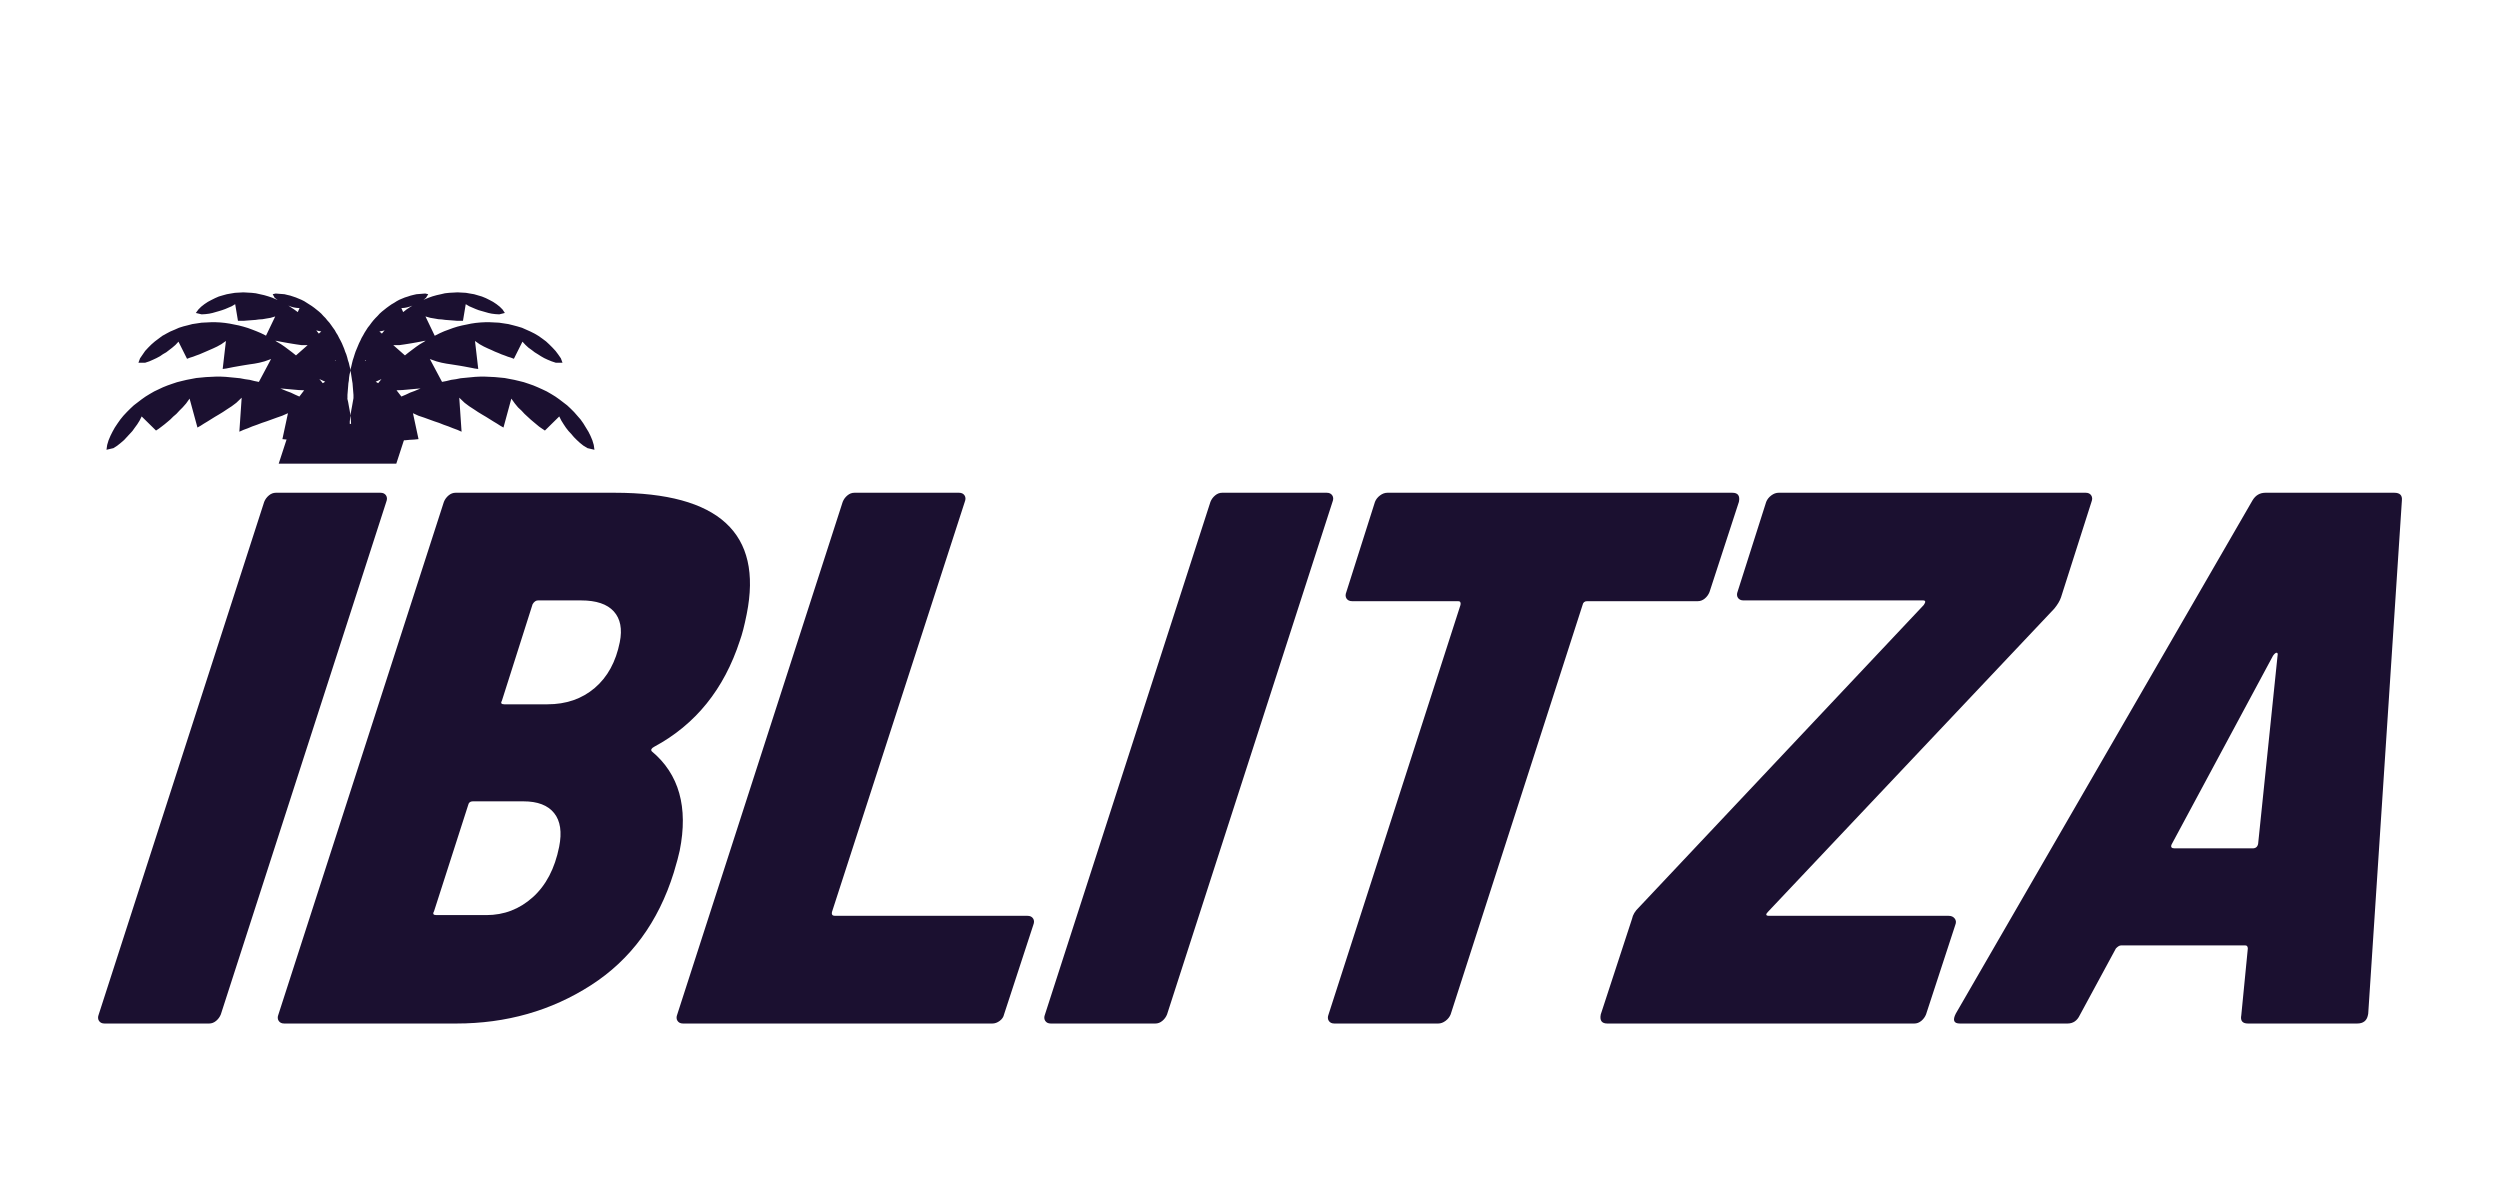
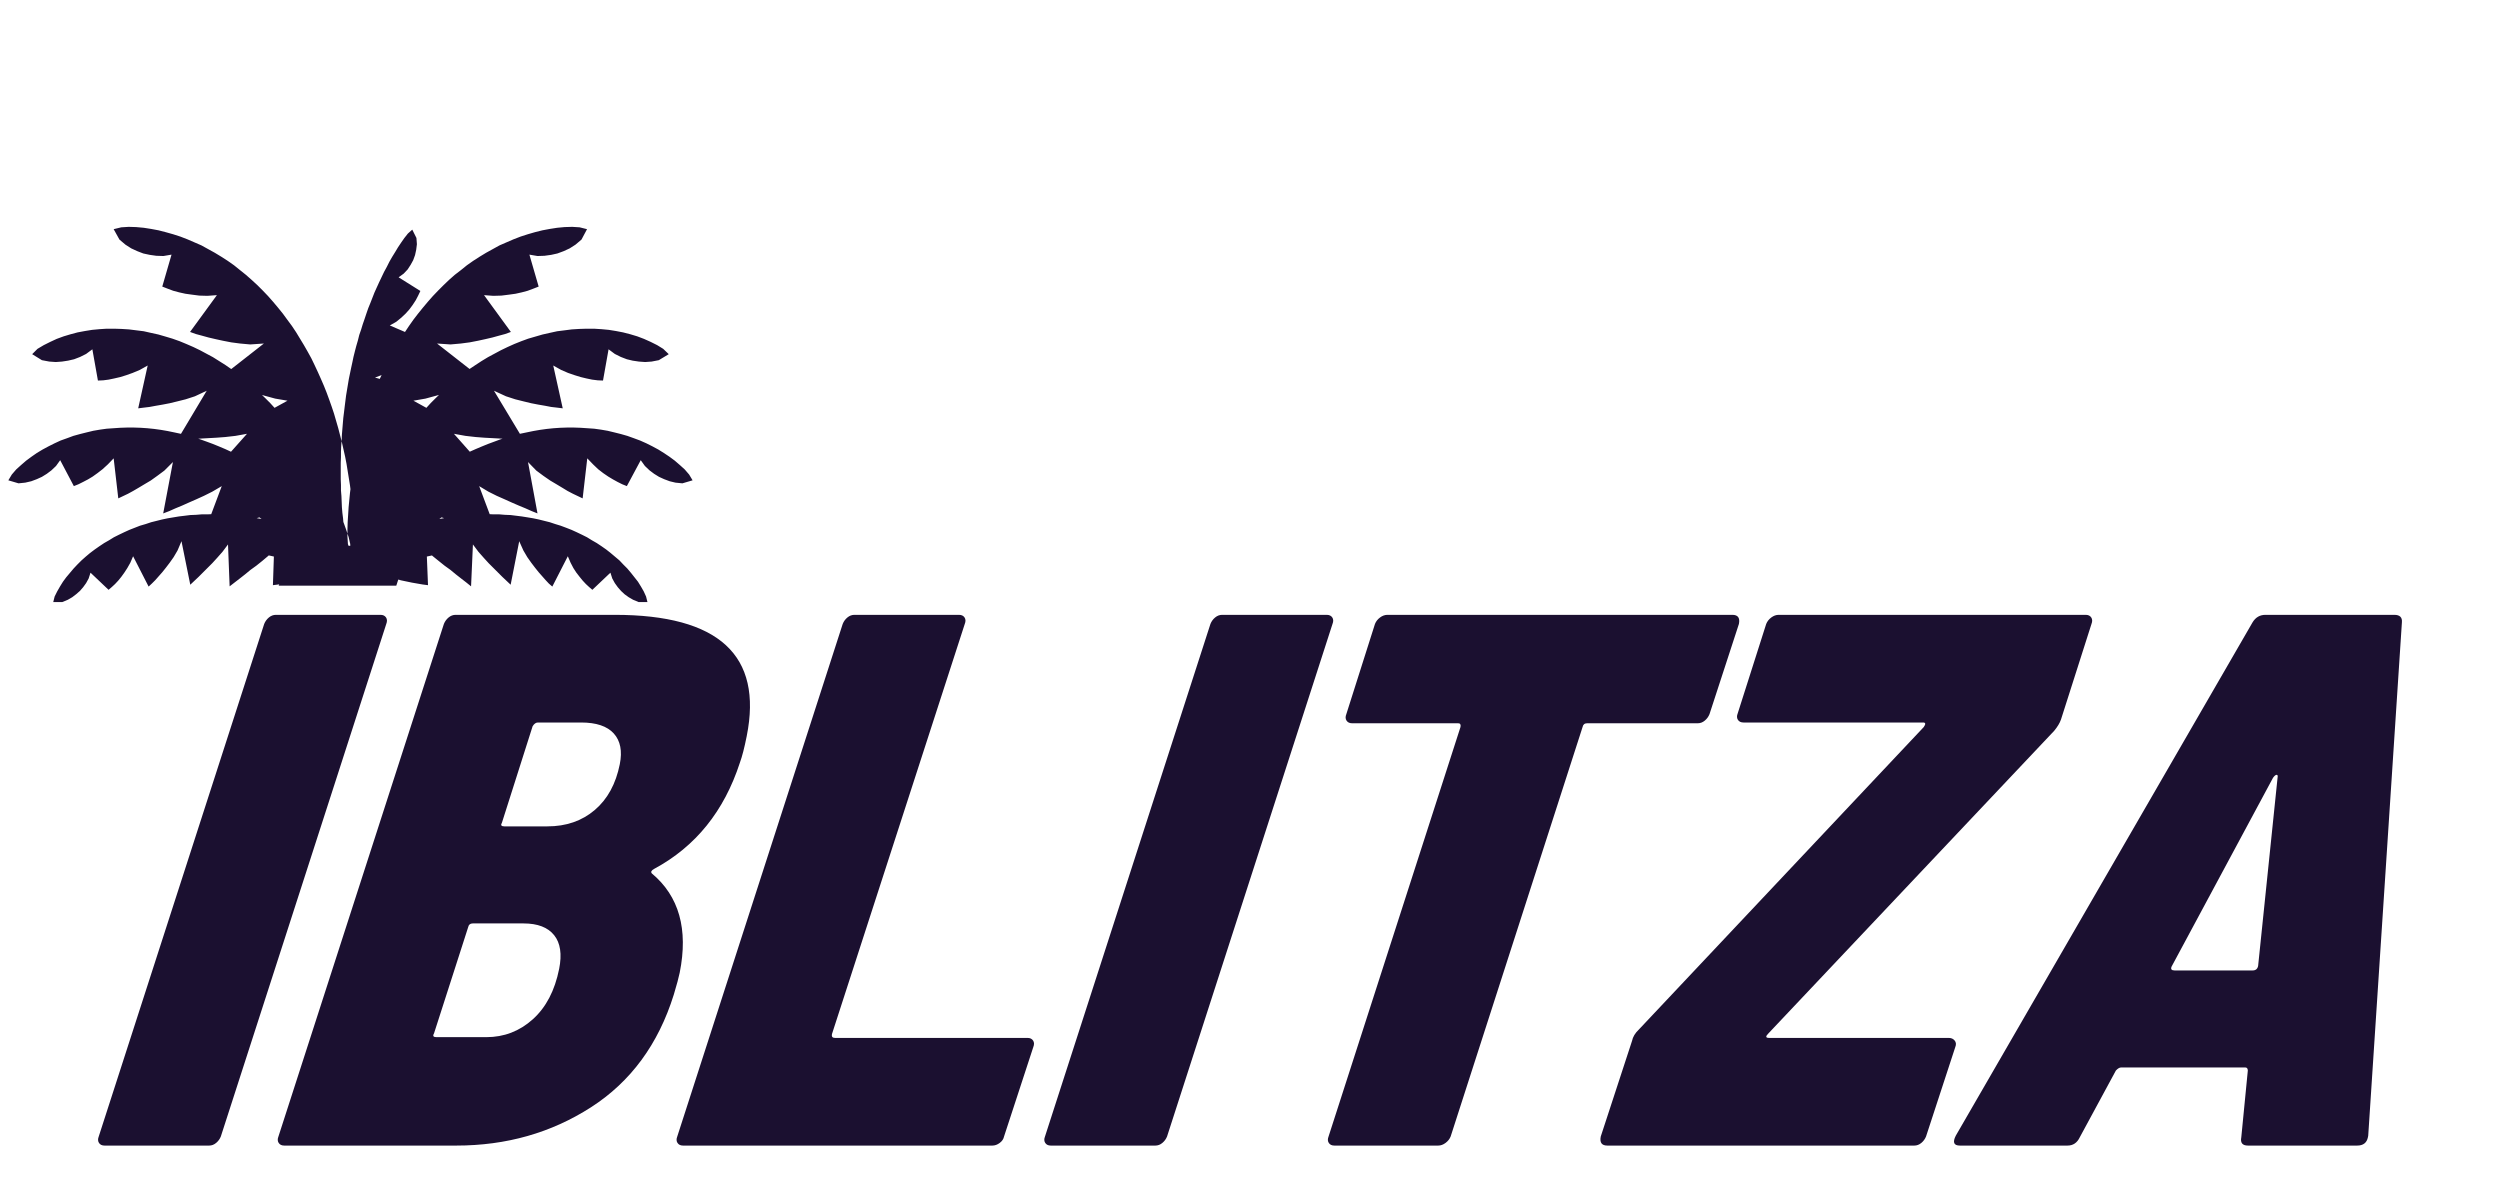
<svg xmlns="http://www.w3.org/2000/svg" viewBox="0 0 1080 520" width="1080" height="520">
  <defs />
  <g fill="#1b1030">
-     <path d="M120.4,200.3 L171.2,200.3 L176.8,183.1 L126.0,183.1Z" />
-     <path d="M151.4,185.6 L152.8,183.9 L154.3,182.6 L156.0,181.4 L157.6,180.2 L159.3,179.1 L161.0,178.0 L162.7,177.0 L164.5,176.0 L166.2,175.0 L168.0,174.0 L169.8,173.1 L171.6,172.2 L173.4,171.3 L175.3,170.5 L177.2,169.6 L179.1,168.9 L181.0,168.1 L182.9,167.4 L184.9,166.8 L186.8,166.2 L188.8,165.6 L190.8,165.0 L192.9,164.6 L194.9,164.1 L197.0,163.8 L199.0,163.4 L201.1,163.2 L203.2,163.0 L205.3,162.8 L207.4,162.7 L209.5,162.7 L211.7,162.8 L213.8,162.9 L215.9,163.1 L218.0,163.3 L220.1,163.7 L222.2,164.1 L224.3,164.6 L226.3,165.1 L228.4,165.8 L230.4,166.5 L232.3,167.3 L234.3,168.2 L236.2,169.1 L238.1,170.2 L239.9,171.3 L241.6,172.5 L243.3,173.8 L245.0,175.1 L246.5,176.5 L248.0,178.0 L249.4,179.6 L250.8,181.2 L252.0,182.9 L253.1,184.7 L254.2,186.5 L255.1,188.3 L255.9,190.2 L256.5,192.2 L256.8,194.3 L256.8,194.3 L253.8,193.6 L252.0,192.5 L250.5,191.3 L249.2,190.1 L247.9,188.8 L246.8,187.5 L245.6,186.2 L244.5,184.8 L243.5,183.3 L242.5,181.7 L241.6,179.9 L235.4,186.0 L234.2,185.2 L232.9,184.3 L231.7,183.3 L230.5,182.3 L229.2,181.2 L227.9,180.0 L226.6,178.8 L225.3,177.4 L223.8,176.0 L222.4,174.3 L220.9,172.2 L217.5,184.7 L216.1,183.9 L214.7,183.0 L213.2,182.1 L211.6,181.1 L210.0,180.1 L208.3,179.1 L206.5,178.0 L204.7,176.8 L202.7,175.5 L200.7,174.0 L198.4,171.8 L199.4,186.5 L197.6,185.7 L195.7,185.0 L193.7,184.2 L191.7,183.5 L189.7,182.7 L187.6,182.0 L185.4,181.2 L183.2,180.4 L180.8,179.6 L178.4,178.5 L180.8,189.7 L178.9,189.9 L177.0,190.0 L175.0,190.2 L173.0,190.2 L170.9,190.3 L168.9,190.3 L166.7,190.3 L164.5,190.2 L162.3,190.0 L159.9,189.6 L157.5,189.1 L154.9,188.2 L151.4,185.6Z M151.4,185.6 L151.8,183.6 L152.6,181.9 L153.5,180.2 L154.4,178.5 L155.4,176.9 L156.4,175.3 L157.4,173.7 L158.5,172.1 L159.6,170.5 L160.7,169.0 L161.8,167.5 L163.0,166.0 L164.2,164.5 L165.4,163.0 L166.7,161.6 L168.0,160.1 L169.4,158.7 L170.7,157.4 L172.2,156.0 L173.6,154.7 L175.1,153.4 L176.6,152.2 L178.2,151.0 L179.8,149.8 L181.4,148.7 L183.1,147.7 L184.8,146.6 L186.5,145.7 L188.3,144.8 L190.1,143.9 L191.9,143.1 L193.8,142.4 L195.7,141.7 L197.6,141.1 L199.6,140.6 L201.6,140.2 L203.5,139.8 L205.5,139.5 L207.6,139.3 L209.6,139.2 L211.6,139.2 L213.6,139.3 L215.6,139.4 L217.6,139.7 L219.6,140.0 L221.6,140.5 L223.5,141.0 L225.5,141.6 L227.3,142.4 L229.1,143.2 L230.9,144.1 L232.6,145.1 L234.3,146.3 L235.9,147.5 L237.3,148.8 L238.7,150.2 L240.0,151.6 L241.2,153.2 L242.3,154.8 L243.0,156.7 L243.0,156.7 L240.1,156.7 L238.3,156.1 L236.6,155.4 L235.1,154.7 L233.7,153.9 L232.3,153.0 L231.0,152.2 L229.7,151.2 L228.3,150.2 L227.0,149.0 L225.7,147.6 L222.0,155.0 L220.7,154.5 L219.4,154.1 L218.1,153.6 L216.7,153.1 L215.3,152.5 L213.8,151.9 L212.3,151.2 L210.7,150.5 L209.0,149.7 L207.2,148.7 L205.2,147.3 L206.6,159.4 L205.1,159.2 L203.6,158.9 L202.0,158.6 L200.4,158.3 L198.7,158.0 L196.8,157.7 L194.9,157.4 L192.9,157.1 L190.8,156.7 L188.5,156.1 L185.7,155.1 L192.2,167.3 L190.4,167.3 L188.5,167.4 L186.6,167.5 L184.6,167.6 L182.6,167.8 L180.5,167.9 L178.3,168.1 L176.1,168.3 L173.8,168.5 L171.3,168.6 L177.9,177.1 L176.3,178.0 L174.8,178.9 L173.2,179.8 L171.5,180.7 L169.8,181.6 L168.1,182.4 L166.2,183.3 L164.3,184.1 L162.4,184.8 L160.2,185.5 L158.0,186.1 L155.4,186.4 L151.4,185.6Z M151.4,185.6 L151.1,183.8 L151.1,182.1 L151.3,180.4 L151.5,178.7 L151.8,177.0 L152.1,175.4 L152.4,173.7 L152.7,172.0 L153.1,170.4 L153.5,168.7 L154.0,167.1 L154.5,165.4 L155.0,163.8 L155.5,162.2 L156.1,160.6 L156.7,158.9 L157.4,157.3 L158.1,155.7 L158.9,154.2 L159.6,152.6 L160.5,151.1 L161.4,149.5 L162.3,148.0 L163.3,146.6 L164.3,145.1 L165.3,143.7 L166.5,142.3 L167.6,140.9 L168.8,139.6 L170.1,138.3 L171.4,137.1 L172.8,135.9 L174.2,134.8 L175.6,133.7 L177.1,132.7 L178.7,131.7 L180.3,130.8 L181.9,130.0 L183.5,129.3 L185.2,128.6 L186.9,128.0 L188.7,127.5 L190.5,127.1 L192.2,126.7 L194.0,126.5 L195.8,126.4 L197.7,126.3 L199.5,126.4 L201.3,126.5 L203.0,126.8 L204.8,127.1 L206.5,127.6 L208.2,128.1 L209.9,128.8 L211.5,129.6 L213.0,130.4 L214.5,131.4 L215.9,132.5 L217.1,133.7 L218.1,135.2 L218.1,135.2 L215.7,135.8 L214.0,135.7 L212.4,135.5 L211.0,135.2 L209.6,134.8 L208.2,134.4 L206.8,134.0 L205.5,133.5 L204.1,132.9 L202.7,132.3 L201.2,131.4 L200.0,138.6 L198.8,138.6 L197.6,138.6 L196.4,138.5 L195.1,138.4 L193.8,138.3 L192.4,138.2 L190.9,138.0 L189.4,137.9 L187.7,137.6 L185.9,137.3 L183.8,136.7 L188.5,146.5 L187.3,146.7 L186.0,146.9 L184.6,147.1 L183.1,147.3 L181.6,147.6 L180.0,147.9 L178.3,148.2 L176.5,148.5 L174.6,148.8 L172.5,149.1 L169.9,149.1 L179.1,157.2 L177.6,157.8 L176.1,158.4 L174.5,159.1 L172.9,159.8 L171.3,160.6 L169.6,161.4 L167.9,162.2 L166.1,163.1 L164.3,164.0 L162.3,164.9 L170.5,169.8 L169.5,171.1 L168.5,172.3 L167.5,173.6 L166.4,174.8 L165.3,176.1 L164.1,177.4 L162.9,178.7 L161.6,180.0 L160.2,181.3 L158.7,182.6 L157.0,183.8 L154.9,184.9 L151.4,185.6Z M151.4,185.6 L150.9,184.4 L150.6,183.1 L150.5,181.9 L150.3,180.6 L150.2,179.4 L150.1,178.2 L150.1,176.9 L150.1,175.7 L150.0,174.4 L150.0,173.2 L150.1,171.9 L150.1,170.6 L150.2,169.4 L150.3,168.1 L150.4,166.9 L150.5,165.6 L150.7,164.4 L150.8,163.1 L151.0,161.8 L151.3,160.6 L151.5,159.3 L151.8,158.1 L152.1,156.8 L152.4,155.6 L152.8,154.4 L153.2,153.1 L153.6,151.9 L154.1,150.7 L154.6,149.5 L155.1,148.3 L155.7,147.1 L156.2,146.0 L156.9,144.8 L157.5,143.7 L158.2,142.6 L158.9,141.5 L159.7,140.5 L160.5,139.4 L161.3,138.4 L162.2,137.4 L163.1,136.5 L164.0,135.5 L165.0,134.6 L166.0,133.8 L167.0,133.0 L168.1,132.2 L169.1,131.5 L170.3,130.8 L171.4,130.1 L172.5,129.5 L173.7,129.0 L174.9,128.5 L176.2,128.1 L177.4,127.7 L178.6,127.4 L179.9,127.1 L181.2,127.0 L182.4,126.9 L183.7,126.8 L185.0,127.1 L185.0,127.1 L184.0,128.7 L183.0,129.5 L182.0,130.2 L181.0,130.8 L180.0,131.3 L179.0,131.7 L178.0,132.1 L176.9,132.5 L175.8,132.8 L174.7,133.0 L173.4,133.1 L175.6,138.1 L174.8,138.7 L173.9,139.2 L173.1,139.7 L172.1,140.2 L171.2,140.7 L170.2,141.1 L169.2,141.6 L168.1,142.1 L166.8,142.5 L165.5,142.9 L163.9,143.2 L170.1,148.4 L169.3,149.0 L168.4,149.6 L167.5,150.3 L166.5,150.9 L165.5,151.6 L164.4,152.3 L163.3,153.0 L162.2,153.7 L160.9,154.5 L159.5,155.2 L157.6,155.8 L166.0,159.4 L165.1,160.3 L164.1,161.1 L163.2,162.0 L162.2,162.9 L161.2,163.8 L160.2,164.8 L159.1,165.8 L158.0,166.8 L156.9,167.8 L155.6,168.8 L162.4,170.8 L161.9,171.9 L161.4,173.0 L160.9,174.1 L160.4,175.3 L159.8,176.4 L159.2,177.6 L158.5,178.7 L157.8,179.9 L157.0,181.0 L156.1,182.2 L155.1,183.4 L153.8,184.5 L151.4,185.6Z M151.4,185.6 L150.0,183.9 L148.4,182.6 L146.8,181.4 L145.2,180.2 L143.5,179.1 L141.8,178.0 L140.1,177.0 L138.3,176.0 L136.6,175.0 L134.8,174.0 L133.0,173.1 L131.2,172.2 L129.3,171.3 L127.5,170.5 L125.6,169.6 L123.7,168.9 L121.8,168.1 L119.9,167.4 L117.9,166.8 L115.9,166.2 L113.9,165.6 L111.9,165.0 L109.9,164.6 L107.9,164.1 L105.8,163.8 L103.7,163.4 L101.7,163.2 L99.6,163.0 L97.5,162.8 L95.4,162.7 L93.2,162.7 L91.1,162.8 L89.0,162.9 L86.9,163.1 L84.8,163.3 L82.7,163.7 L80.6,164.1 L78.5,164.6 L76.5,165.1 L74.4,165.8 L72.4,166.5 L70.4,167.3 L68.5,168.2 L66.6,169.1 L64.7,170.2 L62.9,171.3 L61.2,172.5 L59.5,173.8 L57.8,175.1 L56.3,176.5 L54.8,178.0 L53.3,179.6 L52.0,181.2 L50.8,182.9 L49.6,184.7 L48.6,186.5 L47.7,188.3 L46.9,190.2 L46.3,192.2 L46.0,194.3 L46.0,194.3 L49.0,193.6 L50.7,192.5 L52.2,191.3 L53.6,190.1 L54.8,188.8 L56.0,187.5 L57.2,186.2 L58.2,184.8 L59.3,183.3 L60.3,181.7 L61.2,179.9 L67.4,186.0 L68.6,185.2 L69.8,184.3 L71.1,183.3 L72.3,182.3 L73.6,181.2 L74.8,180.0 L76.2,178.8 L77.5,177.4 L78.9,176.0 L80.4,174.3 L81.9,172.2 L85.3,184.7 L86.7,183.9 L88.1,183.0 L89.6,182.1 L91.2,181.1 L92.8,180.1 L94.5,179.1 L96.3,178.0 L98.1,176.8 L100.1,175.5 L102.1,174.0 L104.4,171.8 L103.4,186.5 L105.2,185.7 L107.1,185.0 L109.0,184.2 L111.0,183.5 L113.1,182.7 L115.2,182.0 L117.4,181.2 L119.6,180.4 L121.9,179.6 L124.4,178.5 L122.0,189.7 L123.9,189.9 L125.8,190.0 L127.8,190.2 L129.8,190.2 L131.8,190.3 L133.9,190.3 L136.1,190.3 L138.3,190.2 L140.5,190.0 L142.8,189.6 L145.3,189.1 L147.9,188.2 L151.4,185.6Z M151.4,185.6 L150.9,183.6 L150.2,181.9 L149.3,180.2 L148.4,178.5 L147.4,176.9 L146.4,175.3 L145.4,173.7 L144.3,172.1 L143.2,170.5 L142.1,169.0 L141.0,167.5 L139.8,166.0 L138.6,164.5 L137.3,163.0 L136.1,161.6 L134.8,160.1 L133.4,158.7 L132.0,157.4 L130.6,156.0 L129.2,154.7 L127.7,153.4 L126.2,152.2 L124.6,151.0 L123.0,149.8 L121.4,148.7 L119.7,147.7 L118.0,146.6 L116.3,145.7 L114.5,144.8 L112.7,143.9 L110.8,143.1 L109.0,142.4 L107.1,141.7 L105.1,141.1 L103.2,140.6 L101.2,140.2 L99.2,139.8 L97.2,139.5 L95.2,139.3 L93.2,139.2 L91.2,139.2 L89.2,139.3 L87.1,139.4 L85.1,139.7 L83.1,140.0 L81.2,140.5 L79.2,141.0 L77.3,141.6 L75.5,142.4 L73.6,143.2 L71.9,144.1 L70.1,145.1 L68.5,146.3 L66.9,147.5 L65.4,148.8 L64.0,150.2 L62.7,151.6 L61.6,153.2 L60.5,154.8 L59.8,156.7 L59.8,156.7 L62.7,156.7 L64.5,156.1 L66.1,155.4 L67.6,154.7 L69.1,153.9 L70.4,153.0 L71.8,152.2 L73.1,151.2 L74.4,150.2 L75.8,149.0 L77.1,147.6 L80.8,155.0 L82.1,154.5 L83.4,154.1 L84.7,153.6 L86.1,153.1 L87.5,152.5 L88.9,151.9 L90.5,151.2 L92.1,150.5 L93.8,149.7 L95.6,148.7 L97.6,147.3 L96.2,159.4 L97.7,159.2 L99.2,158.9 L100.7,158.6 L102.4,158.3 L104.1,158.0 L105.9,157.7 L107.8,157.4 L109.9,157.1 L112.0,156.7 L114.3,156.1 L117.1,155.1 L110.6,167.3 L112.4,167.3 L114.3,167.4 L116.2,167.5 L118.2,167.6 L120.2,167.8 L122.3,167.9 L124.5,168.1 L126.7,168.3 L129.0,168.5 L131.4,168.6 L124.9,177.1 L126.4,178.0 L128.0,178.9 L129.6,179.8 L131.3,180.7 L133.0,181.6 L134.7,182.4 L136.5,183.3 L138.4,184.1 L140.4,184.8 L142.5,185.5 L144.8,186.1 L147.4,186.4 L151.4,185.6Z M151.4,185.6 L151.7,183.8 L151.6,182.1 L151.5,180.4 L151.3,178.7 L151.0,177.0 L150.7,175.4 L150.4,173.7 L150.0,172.0 L149.7,170.4 L149.2,168.7 L148.8,167.1 L148.3,165.4 L147.8,163.8 L147.3,162.2 L146.7,160.6 L146.0,158.9 L145.4,157.3 L144.7,155.7 L143.9,154.2 L143.1,152.6 L142.3,151.1 L141.4,149.5 L140.5,148.0 L139.5,146.6 L138.5,145.1 L137.4,143.7 L136.3,142.3 L135.2,140.9 L133.9,139.6 L132.7,138.3 L131.4,137.1 L130.0,135.9 L128.6,134.8 L127.1,133.7 L125.6,132.7 L124.1,131.7 L122.5,130.8 L120.9,130.0 L119.2,129.3 L117.6,128.6 L115.8,128.0 L114.1,127.5 L112.3,127.1 L110.5,126.7 L108.7,126.5 L106.9,126.4 L105.1,126.3 L103.3,126.4 L101.5,126.5 L99.7,126.8 L98.0,127.1 L96.2,127.6 L94.5,128.1 L92.9,128.8 L91.3,129.6 L89.8,130.4 L88.3,131.4 L86.9,132.5 L85.7,133.7 L84.6,135.2 L84.6,135.2 L87.1,135.8 L88.8,135.7 L90.4,135.5 L91.8,135.2 L93.2,134.8 L94.6,134.4 L95.9,134.0 L97.3,133.5 L98.7,132.9 L100.1,132.3 L101.6,131.4 L102.8,138.6 L104.0,138.6 L105.2,138.6 L106.4,138.5 L107.7,138.4 L109.0,138.3 L110.4,138.2 L111.8,138.0 L113.4,137.9 L115.1,137.6 L116.9,137.3 L118.9,136.7 L114.2,146.5 L115.5,146.7 L116.8,146.9 L118.2,147.1 L119.7,147.3 L121.2,147.6 L122.8,147.9 L124.5,148.2 L126.3,148.5 L128.2,148.8 L130.3,149.1 L132.9,149.1 L123.7,157.2 L125.1,157.8 L126.7,158.4 L128.2,159.1 L129.8,159.8 L131.5,160.6 L133.1,161.4 L134.9,162.2 L136.6,163.1 L138.5,164.0 L140.5,164.9 L132.3,169.8 L133.3,171.1 L134.3,172.3 L135.3,173.6 L136.4,174.8 L137.5,176.1 L138.6,177.4 L139.9,178.7 L141.2,180.0 L142.6,181.3 L144.1,182.6 L145.8,183.8 L147.8,184.9 L151.4,185.6Z M151.4,185.6 L151.9,184.4 L152.2,183.1 L152.3,181.9 L152.5,180.6 L152.6,179.4 L152.6,178.2 L152.7,176.9 L152.7,175.7 L152.7,174.4 L152.7,173.2 L152.7,171.9 L152.7,170.6 L152.6,169.4 L152.5,168.1 L152.4,166.9 L152.3,165.6 L152.1,164.4 L151.9,163.1 L151.7,161.8 L151.5,160.6 L151.3,159.3 L151.0,158.1 L150.7,156.8 L150.3,155.6 L150.0,154.4 L149.6,153.1 L149.1,151.9 L148.7,150.7 L148.2,149.5 L147.7,148.3 L147.1,147.1 L146.5,146.0 L145.9,144.8 L145.2,143.7 L144.6,142.6 L143.8,141.5 L143.1,140.5 L142.3,139.4 L141.4,138.4 L140.6,137.4 L139.7,136.5 L138.8,135.5 L137.8,134.6 L136.8,133.8 L135.8,133.0 L134.7,132.2 L133.6,131.5 L132.5,130.8 L131.4,130.1 L130.2,129.5 L129.0,129.0 L127.8,128.5 L126.6,128.1 L125.4,127.7 L124.1,127.4 L122.9,127.1 L121.6,127.0 L120.3,126.9 L119.1,126.8 L117.8,127.1 L117.8,127.1 L118.7,128.7 L119.8,129.5 L120.8,130.2 L121.7,130.8 L122.7,131.3 L123.7,131.7 L124.8,132.1 L125.8,132.5 L126.9,132.8 L128.1,133.0 L129.4,133.1 L127.2,138.1 L128.0,138.7 L128.9,139.2 L129.7,139.7 L130.6,140.2 L131.6,140.7 L132.6,141.1 L133.6,141.6 L134.7,142.1 L135.9,142.5 L137.3,142.9 L138.8,143.2 L132.7,148.4 L133.5,149.0 L134.4,149.6 L135.3,150.3 L136.3,150.9 L137.3,151.6 L138.3,152.3 L139.4,153.0 L140.6,153.7 L141.9,154.5 L143.3,155.2 L145.1,155.8 L136.8,159.4 L137.7,160.3 L138.6,161.1 L139.6,162.0 L140.6,162.9 L141.6,163.8 L142.6,164.8 L143.7,165.8 L144.8,166.8 L145.9,167.8 L147.2,168.8 L140.4,170.8 L140.9,171.9 L141.4,173.0 L141.9,174.1 L142.4,175.3 L143.0,176.4 L143.6,177.6 L144.3,178.7 L145.0,179.9 L145.8,181.0 L146.7,182.2 L147.7,183.4 L148.9,184.5 L151.4,185.6Z" />
+     <path d="M120.4,253.0 L171.2,253.0 L176.8,235.8 L126.0,235.8Z" />
+     <path d="M151.4,238.4 L153.3,236.6 L155.4,235.4 L157.6,234.3 L159.7,233.3 L161.9,232.4 L164.1,231.5 L166.3,230.7 L168.5,229.9 L170.8,229.1 L173.0,228.4 L175.3,227.7 L177.6,227.0 L179.9,226.4 L182.2,225.8 L184.5,225.3 L186.8,224.8 L189.2,224.3 L191.5,223.9 L193.9,223.5 L196.3,223.2 L198.7,222.9 L201.1,222.6 L203.5,222.4 L205.9,222.3 L208.4,222.2 L210.8,222.1 L213.2,222.2 L215.7,222.2 L218.1,222.4 L220.6,222.5 L223.0,222.8 L225.4,223.1 L227.9,223.5 L230.3,223.9 L232.7,224.4 L235.1,225.0 L237.5,225.6 L239.9,226.4 L242.2,227.1 L244.6,228.0 L246.9,228.9 L249.1,229.9 L251.4,231.0 L253.6,232.1 L255.7,233.4 L257.8,234.6 L259.9,236.0 L261.9,237.4 L263.8,238.9 L265.7,240.5 L267.6,242.1 L269.3,243.9 L271.0,245.6 L272.6,247.5 L274.1,249.4 L275.6,251.3 L276.9,253.4 L278.1,255.5 L279.1,257.7 L279.7,260.1 L279.7,260.1 L275.9,260.1 L273.5,259.1 L271.6,258.0 L269.8,256.7 L268.3,255.3 L266.9,253.7 L265.6,251.9 L264.5,249.9 L263.7,247.4 L255.9,254.8 L254.5,253.6 L253.1,252.3 L251.7,250.8 L250.4,249.2 L249.0,247.4 L247.7,245.4 L246.5,243.1 L245.3,240.3 L238.6,253.4 L237.1,252.1 L235.7,250.6 L234.2,248.9 L232.7,247.2 L231.1,245.2 L229.5,243.1 L227.8,240.7 L226.1,237.8 L224.3,233.8 L220.6,252.6 L218.8,250.9 L217.0,249.2 L215.1,247.3 L213.2,245.4 L211.1,243.3 L209.0,241.0 L206.7,238.4 L204.3,235.2 L203.5,253.3 L201.4,251.6 L199.2,249.9 L196.9,248.1 L194.6,246.2 L192.1,244.4 L189.6,242.4 L187.0,240.3 L184.3,237.9 L184.9,252.8 L182.6,252.5 L180.3,252.1 L178.0,251.7 L175.6,251.2 L173.2,250.7 L170.8,250.0 L168.3,249.3 L165.8,248.5 L163.2,247.5 L160.5,246.3 L157.8,244.9 L154.9,242.9 L151.4,238.4Z M151.4,238.4 L152.6,235.5 L154.3,233.2 L156.1,231.0 L157.9,228.9 L159.9,226.9 L161.8,224.9 L163.8,222.9 L165.8,221.0 L167.9,219.1 L169.9,217.3 L172.1,215.4 L174.2,213.6 L176.4,211.9 L178.6,210.2 L180.9,208.5 L183.2,206.8 L185.5,205.2 L187.9,203.7 L190.3,202.1 L192.7,200.7 L195.2,199.2 L197.7,197.8 L200.3,196.5 L202.8,195.2 L205.5,194.0 L208.1,192.9 L210.8,191.8 L213.5,190.8 L216.2,189.8 L219.0,188.9 L221.8,188.1 L224.6,187.4 L227.5,186.8 L230.4,186.2 L233.3,185.7 L236.2,185.3 L239.1,185.0 L242.0,184.8 L245.0,184.7 L247.9,184.7 L250.8,184.8 L253.8,185.0 L256.7,185.2 L259.6,185.6 L262.5,186.1 L265.4,186.8 L268.2,187.5 L271.0,188.3 L273.8,189.3 L276.5,190.3 L279.2,191.5 L281.8,192.8 L284.4,194.2 L286.8,195.7 L289.2,197.3 L291.5,199.0 L293.7,200.9 L295.8,202.8 L297.7,205.0 L299.2,207.5 L299.2,207.5 L294.8,208.8 L291.8,208.5 L289.3,207.9 L286.9,207.0 L284.7,206.0 L282.6,204.7 L280.6,203.2 L278.6,201.3 L276.8,198.8 L270.8,210.0 L268.8,209.2 L266.8,208.2 L264.8,207.1 L262.8,205.9 L260.6,204.4 L258.4,202.7 L256.2,200.6 L253.7,198.0 L251.7,215.3 L249.6,214.3 L247.5,213.3 L245.2,212.1 L242.9,210.7 L240.4,209.2 L237.7,207.6 L234.8,205.6 L231.7,203.3 L228.1,199.6 L232.2,221.8 L229.7,220.8 L227.0,219.6 L224.1,218.4 L221.1,217.1 L218.0,215.7 L214.6,214.2 L211.0,212.4 L207.0,210.0 L214.5,230.0 L211.4,229.1 L208.2,228.3 L205.0,227.4 L201.6,226.5 L198.1,225.5 L194.5,224.6 L190.7,223.5 L186.7,222.1 L194.3,238.0 L191.7,238.7 L189.1,239.4 L186.4,240.0 L183.6,240.6 L180.8,241.2 L177.9,241.7 L174.9,242.1 L171.7,242.4 L168.5,242.6 L165.0,242.6 L161.4,242.3 L157.3,241.5 L151.4,238.4Z M151.4,238.4 L151.4,235.0 L152.2,232.0 L153.1,229.0 L154.2,226.2 L155.2,223.3 L156.4,220.5 L157.6,217.8 L158.9,215.0 L160.2,212.3 L161.5,209.5 L162.9,206.8 L164.4,204.2 L165.9,201.5 L167.5,198.9 L169.1,196.2 L170.7,193.7 L172.5,191.1 L174.2,188.6 L176.1,186.1 L178.0,183.6 L179.9,181.2 L181.9,178.8 L184.0,176.4 L186.1,174.1 L188.3,171.9 L190.6,169.7 L192.9,167.5 L195.2,165.4 L197.7,163.4 L200.2,161.4 L202.7,159.5 L205.4,157.7 L208.0,156.0 L210.8,154.3 L213.6,152.8 L216.4,151.3 L219.3,149.9 L222.2,148.6 L225.2,147.4 L228.2,146.3 L231.3,145.4 L234.4,144.5 L237.5,143.8 L240.7,143.1 L243.9,142.7 L247.0,142.3 L250.2,142.1 L253.4,142.0 L256.6,142.0 L259.8,142.2 L263.0,142.5 L266.1,143.0 L269.2,143.6 L272.3,144.4 L275.3,145.3 L278.2,146.4 L281.1,147.7 L283.9,149.1 L286.5,150.7 L288.9,153.0 L288.9,153.0 L284.6,155.6 L281.5,156.2 L278.7,156.4 L276.0,156.2 L273.3,155.8 L270.8,155.2 L268.2,154.2 L265.6,152.9 L262.9,150.9 L260.5,164.4 L258.2,164.3 L255.8,164.0 L253.4,163.5 L250.9,162.9 L248.3,162.1 L245.4,161.1 L242.4,159.8 L239.0,157.9 L243.1,176.4 L240.7,176.1 L238.1,175.8 L235.5,175.3 L232.6,174.8 L229.5,174.2 L226.2,173.4 L222.6,172.5 L218.6,171.2 L213.4,168.8 L226.1,189.9 L223.1,189.8 L220.0,189.6 L216.7,189.5 L213.2,189.3 L209.4,189.1 L205.5,188.8 L201.1,188.3 L196.1,187.4 L211.5,204.8 L208.1,205.1 L204.6,205.4 L200.9,205.8 L197.2,206.2 L193.3,206.6 L189.2,207.1 L185.0,207.5 L180.4,207.7 L194.5,220.7 L192.2,222.4 L189.8,224.2 L187.3,225.9 L184.8,227.6 L182.2,229.3 L179.4,230.9 L176.5,232.6 L173.5,234.1 L170.3,235.6 L166.9,237.0 L163.1,238.3 L158.6,239.1 L151.4,238.4Z M151.4,238.4 L150.3,235.0 L150.1,231.8 L150.1,228.6 L150.2,225.4 L150.4,222.3 L150.6,219.1 L150.9,216.0 L151.2,212.9 L151.6,209.7 L152.1,206.6 L152.6,203.5 L153.1,200.4 L153.7,197.3 L154.4,194.2 L155.1,191.1 L155.9,188.0 L156.7,184.9 L157.6,181.8 L158.5,178.7 L159.5,175.7 L160.6,172.6 L161.7,169.6 L162.9,166.6 L164.1,163.6 L165.5,160.7 L166.9,157.7 L168.3,154.8 L169.9,151.9 L171.5,149.1 L173.1,146.3 L174.9,143.5 L176.7,140.8 L178.6,138.1 L180.6,135.5 L182.7,132.9 L184.8,130.4 L187.0,127.9 L189.3,125.5 L191.6,123.2 L194.0,120.9 L196.5,118.7 L199.1,116.7 L201.7,114.6 L204.4,112.7 L207.2,110.9 L210.0,109.2 L212.9,107.6 L215.8,106.0 L218.8,104.7 L221.8,103.4 L224.9,102.2 L228.0,101.2 L231.1,100.3 L234.3,99.5 L237.5,98.9 L240.7,98.4 L243.9,98.1 L247.2,98.0 L250.4,98.2 L253.6,99.0 L253.6,99.0 L251.2,103.5 L248.6,105.7 L246.1,107.3 L243.5,108.5 L240.8,109.5 L238.1,110.1 L235.2,110.5 L232.2,110.6 L228.7,110.0 L232.7,123.8 L230.4,124.7 L228.0,125.6 L225.4,126.3 L222.7,126.9 L219.8,127.3 L216.6,127.7 L213.1,127.8 L209.1,127.5 L220.7,143.4 L218.2,144.3 L215.6,145.0 L212.7,145.8 L209.7,146.5 L206.5,147.2 L202.9,147.9 L199.1,148.4 L194.6,148.8 L188.8,148.4 L209.0,164.2 L206.0,165.2 L202.8,166.4 L199.5,167.5 L196.0,168.7 L192.3,169.9 L188.2,171.0 L183.8,172.2 L178.6,173.1 L199.8,184.8 L196.5,186.3 L193.1,187.9 L189.7,189.6 L186.1,191.3 L182.4,193.1 L178.6,195.0 L174.5,196.8 L170.1,198.6 L188.2,206.8 L186.5,209.3 L184.8,211.8 L182.9,214.3 L181.0,216.8 L178.9,219.4 L176.7,222.0 L174.4,224.5 L171.9,227.1 L169.2,229.6 L166.2,232.1 L162.9,234.5 L158.8,236.8 L151.4,238.4Z M151.4,238.4 L149.4,236.6 L147.3,235.4 L145.2,234.3 L143.1,233.3 L140.9,232.4 L138.7,231.5 L136.5,230.7 L134.2,229.9 L132.0,229.1 L129.8,228.4 L127.5,227.7 L125.2,227.0 L122.9,226.4 L120.6,225.8 L118.3,225.3 L116.0,224.8 L113.6,224.3 L111.2,223.9 L108.9,223.5 L106.5,223.2 L104.1,222.9 L101.7,222.6 L99.3,222.4 L96.9,222.3 L94.4,222.2 L92.0,222.1 L89.6,222.2 L87.1,222.2 L84.7,222.4 L82.2,222.5 L79.8,222.8 L77.3,223.1 L74.9,223.5 L72.5,223.9 L70.1,224.4 L67.7,225.0 L65.3,225.6 L62.9,226.4 L60.5,227.1 L58.2,228.0 L55.9,228.9 L53.7,229.9 L51.4,231.0 L49.2,232.1 L47.1,233.4 L45.0,234.6 L42.9,236.0 L40.9,237.4 L38.9,238.9 L37.0,240.5 L35.2,242.1 L33.4,243.9 L31.8,245.6 L30.2,247.5 L28.6,249.4 L27.2,251.3 L25.9,253.4 L24.7,255.5 L23.6,257.7 L23.0,260.1 L23.0,260.1 L26.9,260.1 L29.3,259.1 L31.2,258.0 L32.9,256.7 L34.5,255.3 L35.9,253.7 L37.2,251.9 L38.3,249.9 L39.1,247.4 L46.9,254.8 L48.3,253.6 L49.7,252.3 L51.1,250.8 L52.4,249.2 L53.7,247.4 L55.0,245.4 L56.3,243.1 L57.5,240.3 L64.2,253.4 L65.6,252.1 L67.1,250.6 L68.6,248.9 L70.1,247.2 L71.7,245.2 L73.3,243.1 L75.0,240.7 L76.7,237.8 L78.4,233.8 L82.2,252.6 L84.0,250.9 L85.8,249.2 L87.7,247.3 L89.6,245.4 L91.7,243.3 L93.8,241.0 L96.1,238.4 L98.5,235.2 L99.2,253.3 L101.4,251.6 L103.6,249.9 L105.9,248.1 L108.2,246.2 L110.7,244.4 L113.2,242.4 L115.7,240.3 L118.4,237.9 L117.9,252.8 L120.2,252.5 L122.5,252.1 L124.8,251.7 L127.1,251.2 L129.5,250.7 L132.0,250.0 L134.5,249.3 L137.0,248.5 L139.6,247.5 L142.3,246.3 L145.0,244.9 L147.9,242.9 L151.4,238.4Z M151.4,238.4 L150.2,235.5 L148.5,233.2 L146.7,231.0 L144.8,228.9 L142.9,226.9 L141.0,224.9 L139.0,222.9 L137.0,221.0 L134.9,219.1 L132.8,217.3 L130.7,215.4 L128.6,213.6 L126.4,211.9 L124.1,210.2 L121.9,208.5 L119.6,206.8 L117.3,205.2 L114.9,203.7 L112.5,202.1 L110.0,200.7 L107.6,199.2 L105.1,197.8 L102.5,196.5 L99.9,195.2 L97.3,194.0 L94.7,192.9 L92.0,191.8 L89.3,190.8 L86.5,189.8 L83.8,188.9 L81.0,188.1 L78.1,187.4 L75.3,186.8 L72.4,186.2 L69.5,185.7 L66.6,185.3 L63.7,185.0 L60.8,184.8 L57.8,184.7 L54.9,184.7 L51.9,184.8 L49.0,185.0 L46.1,185.2 L43.2,185.6 L40.3,186.1 L37.4,186.8 L34.6,187.5 L31.7,188.3 L29.0,189.3 L26.2,190.3 L23.6,191.5 L21.0,192.8 L18.4,194.2 L15.9,195.7 L13.6,197.3 L11.3,199.0 L9.1,200.9 L7.0,202.8 L5.1,205.0 L3.6,207.5 L3.6,207.5 L8.0,208.8 L10.9,208.5 L13.5,207.9 L15.9,207.0 L18.1,206.0 L20.2,204.7 L22.2,203.2 L24.2,201.3 L26.0,198.8 L31.9,210.0 L33.9,209.2 L35.9,208.2 L38.0,207.1 L40.0,205.9 L42.1,204.4 L44.3,202.7 L46.6,200.6 L49.1,198.0 L51.1,215.3 L53.2,214.3 L55.3,213.3 L57.5,212.1 L59.9,210.7 L62.4,209.2 L65.1,207.6 L67.9,205.6 L71.0,203.3 L74.7,199.6 L70.5,221.8 L73.1,220.8 L75.8,219.6 L78.7,218.4 L81.6,217.1 L84.8,215.7 L88.1,214.2 L91.7,212.4 L95.8,210.0 L88.3,230.0 L91.4,229.1 L94.5,228.3 L97.8,227.4 L101.2,226.5 L104.7,225.5 L108.3,224.6 L112.1,223.5 L116.1,222.1 L108.5,238.0 L111.1,238.7 L113.7,239.4 L116.4,240.0 L119.1,240.6 L122.0,241.2 L124.9,241.7 L127.9,242.1 L131.1,242.4 L134.3,242.6 L137.7,242.6 L141.4,242.3 L145.5,241.5 L151.4,238.4Z M151.4,238.4 L151.3,235.0 L150.6,232.0 L149.6,229.0 L148.6,226.2 L147.5,223.3 L146.4,220.5 L145.2,217.8 L143.9,215.0 L142.6,212.3 L141.2,209.5 L139.8,206.8 L138.4,204.2 L136.9,201.5 L135.3,198.9 L133.7,196.2 L132.0,193.7 L130.3,191.1 L128.5,188.6 L126.7,186.1 L124.8,183.6 L122.9,181.2 L120.9,178.8 L118.8,176.4 L116.7,174.1 L114.5,171.9 L112.2,169.7 L109.9,167.5 L107.5,165.4 L105.1,163.4 L102.6,161.4 L100.0,159.5 L97.4,157.7 L94.7,156.0 L92.0,154.3 L89.2,152.8 L86.4,151.3 L83.5,149.9 L80.5,148.6 L77.6,147.4 L74.5,146.3 L71.5,145.4 L68.4,144.5 L65.2,143.8 L62.1,143.1 L58.9,142.7 L55.7,142.3 L52.5,142.1 L49.3,142.0 L46.1,142.0 L43.0,142.2 L39.8,142.5 L36.7,143.0 L33.5,143.6 L30.5,144.4 L27.5,145.3 L24.5,146.4 L21.7,147.7 L18.9,149.1 L16.2,150.7 L13.9,153.0 L13.9,153.0 L18.1,155.6 L21.3,156.2 L24.1,156.4 L26.8,156.2 L29.4,155.8 L32.0,155.2 L34.6,154.2 L37.2,152.9 L39.9,150.9 L42.3,164.4 L44.6,164.3 L46.9,164.0 L49.3,163.5 L51.9,162.9 L54.5,162.1 L57.3,161.1 L60.4,159.8 L63.8,157.9 L59.7,176.4 L62.1,176.1 L64.6,175.8 L67.3,175.3 L70.2,174.8 L73.3,174.2 L76.6,173.4 L80.2,172.5 L84.2,171.2 L89.3,168.8 L76.7,189.9 L79.6,189.8 L82.8,189.6 L86.1,189.5 L89.6,189.3 L93.3,189.1 L97.3,188.8 L101.7,188.3 L106.7,187.4 L91.2,204.8 L94.7,205.1 L98.2,205.4 L101.9,205.8 L105.6,206.2 L109.5,206.6 L113.6,207.1 L117.8,207.5 L122.4,207.7 L108.3,220.7 L110.6,222.4 L113.0,224.2 L115.4,225.9 L118.0,227.6 L120.6,229.3 L123.4,230.9 L126.2,232.6 L129.3,234.1 L132.5,235.6 L135.9,237.0 L139.7,238.3 L144.1,239.1 L151.4,238.4Z M151.4,238.4 L152.4,235.0 L152.6,231.8 L152.7,228.6 L152.6,225.4 L152.4,222.3 L152.2,219.1 L151.9,216.0 L151.6,212.9 L151.2,209.7 L150.7,206.6 L150.2,203.5 L149.7,200.4 L149.1,197.3 L148.4,194.2 L147.7,191.1 L146.9,188.0 L146.1,184.9 L145.2,181.8 L144.3,178.7 L143.3,175.7 L142.2,172.6 L141.1,169.6 L139.9,166.6 L138.6,163.6 L137.3,160.7 L135.9,157.7 L134.5,154.8 L132.9,151.9 L131.3,149.1 L129.6,146.3 L127.9,143.5 L126.1,140.8 L124.1,138.1 L122.2,135.5 L120.1,132.9 L118.0,130.4 L115.8,127.9 L113.5,125.5 L111.2,123.2 L108.7,120.9 L106.2,118.7 L103.7,116.7 L101.1,114.6 L98.4,112.7 L95.6,110.9 L92.8,109.2 L89.9,107.6 L87.0,106.0 L84.0,104.7 L81.0,103.4 L77.9,102.2 L74.8,101.2 L71.6,100.3 L68.5,99.5 L65.3,98.9 L62.1,98.4 L58.8,98.1 L55.6,98.0 L52.4,98.2 L49.1,99.0 L49.1,99.0 L51.6,103.5 L54.2,105.7 L56.7,107.3 L59.3,108.5 L61.9,109.5 L64.7,110.1 L67.5,110.5 L70.6,110.6 L74.1,110.0 L70.1,123.8 L72.4,124.7 L74.8,125.6 L77.4,126.3 L80.1,126.9 L83.0,127.3 L86.1,127.7 L89.6,127.8 L93.7,127.5 L82.1,143.4 L84.6,144.3 L87.2,145.0 L90.1,145.8 L93.1,146.5 L96.3,147.2 L99.9,147.9 L103.7,148.4 L108.1,148.8 L114.0,148.4 L93.8,164.2 L96.8,165.2 L99.9,166.4 L103.3,167.5 L106.8,168.7 L110.5,169.9 L114.5,171.0 L118.9,172.2 L124.2,173.1 L103.0,184.8 L106.3,186.3 L109.6,187.9 L113.1,189.6 L116.7,191.3 L120.4,193.1 L124.2,195.0 L128.3,196.8 L132.7,198.6 L114.5,206.8 L116.2,209.3 L118.0,211.8 L119.9,214.3 L121.8,216.8 L123.9,219.4 L126.1,222.0 L128.4,224.5 L130.9,227.1 L133.6,229.6 L136.5,232.1 L139.9,234.5 L144.0,236.8 L151.4,238.4Z M151.4,238.4 L150.1,236.0 L149.6,233.5 L149.1,231.1 L148.7,228.7 L148.4,226.3 L148.2,223.9 L147.9,221.5 L147.7,219.1 L147.6,216.7 L147.5,214.3 L147.3,211.9 L147.3,209.5 L147.2,207.1 L147.2,204.7 L147.2,202.3 L147.2,199.9 L147.3,197.5 L147.3,195.0 L147.4,192.6 L147.6,190.2 L147.7,187.8 L147.9,185.4 L148.1,183.0 L148.3,180.6 L148.6,178.2 L148.9,175.7 L149.2,173.3 L149.5,170.9 L149.9,168.5 L150.3,166.1 L150.7,163.7 L151.2,161.3 L151.7,158.9 L152.2,156.6 L152.7,154.2 L153.3,151.8 L153.9,149.5 L154.6,147.1 L155.2,144.7 L156.0,142.4 L156.7,140.1 L157.5,137.8 L158.3,135.4 L159.1,133.1 L160.0,130.9 L160.9,128.6 L161.8,126.3 L162.8,124.1 L163.8,121.9 L164.9,119.6 L165.9,117.5 L167.1,115.3 L168.2,113.1 L169.4,111.0 L170.7,108.9 L171.9,106.9 L173.3,104.8 L174.7,102.8 L176.2,100.9 L178.1,99.2 L178.1,99.2 L179.9,102.8 L180.1,105.5 L179.8,107.9 L179.3,110.2 L178.5,112.4 L177.4,114.4 L176.1,116.4 L174.4,118.2 L172.2,119.8 L181.6,125.7 L180.6,127.8 L179.6,129.7 L178.3,131.7 L176.9,133.6 L175.3,135.4 L173.4,137.2 L171.2,139.0 L168.4,140.6 L182.4,146.6 L181.1,148.5 L179.5,150.3 L177.9,152.2 L176.0,154.1 L174.0,156.0 L171.8,157.8 L169.3,159.7 L166.3,161.5 L162.0,163.1 L181.0,168.5 L179.2,170.4 L177.2,172.4 L175.1,174.4 L172.8,176.3 L170.4,178.3 L167.7,180.3 L164.8,182.3 L161.1,184.3 L179.3,188.4 L177.2,190.5 L175.0,192.6 L172.7,194.7 L170.4,196.8 L168.0,198.9 L165.4,201.1 L162.7,203.3 L159.7,205.4 L174.7,208.6 L173.8,210.9 L172.9,213.2 L171.9,215.5 L170.8,217.8 L169.6,220.1 L168.3,222.4 L166.9,224.7 L165.4,227.0 L163.7,229.3 L161.8,231.6 L159.6,233.9 L156.8,236.2 L151.4,238.4Z" />
  </g>
-   <path d="M42.66 438.22 114.13 216.80Q114.79 215.17 116.16 214.02Q117.54 212.87 119.18 212.87H164.38Q166.01 212.87 166.77 214.02Q167.52 215.17 166.87 216.80L95.40 438.22Q94.74 439.86 93.37 441.01Q91.99 442.16 90.35 442.16H45.15Q43.51 442.16 42.76 441.01Q42.01 439.86 42.66 438.22ZM197.13 442.16H122.78Q121.14 442.16 120.39 441.01Q119.63 439.86 120.29 438.22L191.76 216.80Q192.42 215.17 193.79 214.02Q195.17 212.87 196.80 212.87H265.59Q333.06 212.87 322.58 265.28Q321.08 272.81 319.63 276.74Q309.41 308.19 282.62 322.60Q280.79 323.58 281.57 324.57Q299.26 339.31 293.63 367.47Q293.04 370.42 291.07 376.97Q281.05 409.07 255.30 425.61Q229.56 442.16 197.13 442.16ZM230.08 261.02 216.85 302.62Q215.87 304.26 217.83 304.26H236.50Q248.62 304.26 256.91 297.22Q265.20 290.17 267.75 277.40Q269.45 268.88 265.16 264.13Q260.87 259.38 251.05 259.38H232.38Q231.07 259.38 230.08 261.02ZM241.55 365.84Q243.45 356.34 239.39 351.26Q235.32 346.18 226.15 346.18H204.21Q202.57 346.18 202.24 347.82L187.50 393.68Q186.52 395.32 188.48 395.32H210.10Q221.57 395.32 230.15 387.62Q238.73 379.92 241.55 365.84ZM292.58 438.22 364.05 216.80Q364.70 215.17 366.08 214.02Q367.46 212.87 369.09 212.87H414.30Q415.93 212.87 416.69 214.02Q417.44 215.17 416.78 216.80L359.40 394.01Q359.07 395.64 360.71 395.64H443.91Q445.54 395.64 446.30 396.79Q447.05 397.94 446.39 399.57L433.75 438.22Q433.42 439.86 431.88 441.01Q430.35 442.16 428.71 442.16H295.07Q293.43 442.16 292.68 441.01Q291.92 439.86 292.58 438.22ZM451.44 438.22 522.91 216.80Q523.56 215.17 524.94 214.02Q526.32 212.87 527.95 212.87H573.16Q574.79 212.87 575.55 214.02Q576.30 215.17 575.64 216.80L504.17 438.22Q503.52 439.86 502.14 441.01Q500.77 442.16 499.13 442.16H453.93Q452.29 442.16 451.54 441.01Q450.78 439.86 451.44 438.22ZM751.21 216.80 738.50 255.78Q737.85 257.42 736.47 258.57Q735.09 259.71 733.46 259.71H685.63Q684.00 259.71 683.67 261.35L626.68 438.22Q626.02 439.86 624.48 441.01Q622.94 442.16 621.30 442.16H576.43Q574.79 442.16 574.04 441.01Q573.29 439.86 573.94 438.22L630.93 261.35Q631.26 259.71 629.95 259.71H584.10Q582.46 259.71 581.70 258.57Q580.95 257.42 581.61 255.78L593.99 216.80Q594.64 215.17 596.18 214.02Q597.72 212.87 599.36 212.87H748.39Q752.00 212.87 751.21 216.80ZM691.53 438.22 705.03 396.95Q705.55 394.33 707.97 392.04L831.07 261.35Q832.44 259.38 830.80 259.38H753.18Q751.54 259.38 750.78 258.24Q750.03 257.09 750.69 255.45L763.00 216.80Q763.66 215.17 765.20 214.02Q766.74 212.87 768.37 212.87H901.03Q902.67 212.87 903.42 214.02Q904.17 215.17 903.52 216.80L890.35 258.07Q889.57 260.37 887.40 262.99L763.98 393.68Q761.95 395.64 764.25 395.64H841.87Q843.51 395.64 844.43 396.79Q845.35 397.94 844.69 399.57L832.05 438.22Q831.39 439.86 830.02 441.01Q828.64 442.16 827.00 442.16H694.35Q690.74 442.16 691.53 438.22ZM968.24 438.55 971.06 409.73Q970.99 408.42 970.01 408.42H916.29Q915.31 408.42 914.07 409.73L898.47 438.55Q896.77 442.16 893.17 442.16H846.66Q842.73 442.16 844.89 437.90L973.09 216.15Q975.06 212.87 978.66 212.87H1034.34Q1037.94 212.87 1037.62 216.15L1023.07 437.90L1022.94 438.55Q1022.22 442.16 1018.29 442.16H971.12Q967.52 442.16 968.24 438.55ZM939.42 366.49H973.16Q975.12 366.49 975.51 364.53L983.90 283.30Q984.16 281.98 983.51 281.98Q982.85 281.98 981.93 283.30L938.11 364.85Q937.45 366.49 939.42 366.49Z" fill="#1b1030" />
+   <path d="M42.66 490.96 114.13 269.54Q114.79 267.90 116.16 266.75Q117.54 265.61 119.18 265.61H164.38Q166.01 265.61 166.77 266.75Q167.52 267.90 166.87 269.54L95.40 490.96Q94.74 492.60 93.37 493.74Q91.99 494.89 90.35 494.89H45.15Q43.51 494.89 42.76 493.74Q42.01 492.60 42.66 490.96ZM197.13 494.89H122.78Q121.14 494.89 120.39 493.74Q119.63 492.60 120.29 490.96L191.76 269.54Q192.42 267.90 193.79 266.75Q195.17 265.61 196.80 265.61H265.59Q333.06 265.61 322.58 318.02Q321.08 325.55 319.63 329.48Q309.41 360.92 282.62 375.34Q280.79 376.32 281.57 377.30Q299.26 392.04 293.63 420.21Q293.04 423.16 291.07 429.71Q281.05 461.81 255.30 478.35Q229.56 494.89 197.13 494.89ZM230.08 313.76 216.85 355.36Q215.87 356.99 217.83 356.99H236.50Q248.62 356.99 256.91 349.95Q265.20 342.91 267.75 330.13Q269.45 321.62 265.16 316.87Q260.87 312.12 251.05 312.12H232.38Q231.07 312.12 230.08 313.76ZM241.55 418.57Q243.45 409.07 239.39 404.00Q235.32 398.92 226.15 398.92H204.21Q202.57 398.92 202.24 400.56L187.50 446.41Q186.52 448.05 188.48 448.05H210.10Q221.57 448.05 230.15 440.35Q238.73 432.66 241.55 418.57ZM292.58 490.96 364.05 269.54Q364.70 267.90 366.08 266.75Q367.46 265.61 369.09 265.61H414.30Q415.93 265.61 416.69 266.75Q417.44 267.90 416.78 269.54L359.40 446.74Q359.07 448.38 360.71 448.38H443.91Q445.54 448.38 446.30 449.53Q447.05 450.67 446.39 452.31L433.75 490.96Q433.42 492.60 431.88 493.74Q430.35 494.89 428.71 494.89H295.07Q293.43 494.89 292.68 493.74Q291.92 492.60 292.58 490.96ZM451.44 490.96 522.91 269.54Q523.56 267.90 524.94 266.75Q526.32 265.61 527.95 265.61H573.16Q574.79 265.61 575.55 266.75Q576.30 267.90 575.64 269.54L504.17 490.96Q503.52 492.60 502.14 493.74Q500.77 494.89 499.13 494.89H453.93Q452.29 494.89 451.54 493.74Q450.78 492.60 451.44 490.96ZM751.21 269.54 738.50 308.52Q737.85 310.15 736.47 311.30Q735.09 312.45 733.46 312.45H685.63Q684.00 312.45 683.67 314.08L626.68 490.96Q626.02 492.60 624.48 493.74Q622.94 494.89 621.30 494.89H576.43Q574.79 494.89 574.04 493.74Q573.29 492.60 573.94 490.96L630.93 314.08Q631.26 312.45 629.95 312.45H584.10Q582.46 312.45 581.70 311.30Q580.95 310.15 581.61 308.52L593.99 269.54Q594.64 267.90 596.18 266.75Q597.72 265.61 599.36 265.61H748.39Q752.00 265.61 751.21 269.54ZM691.53 490.96 705.03 449.69Q705.55 447.07 707.97 444.78L831.07 314.08Q832.44 312.12 830.80 312.12H753.18Q751.54 312.12 750.78 310.97Q750.03 309.83 750.69 308.19L763.00 269.54Q763.66 267.90 765.20 266.75Q766.74 265.61 768.37 265.61H901.03Q902.67 265.61 903.42 266.75Q904.17 267.90 903.52 269.54L890.35 310.81Q889.57 313.10 887.40 315.72L763.98 446.41Q761.95 448.38 764.25 448.38H841.87Q843.51 448.38 844.43 449.53Q845.35 450.67 844.69 452.31L832.05 490.96Q831.39 492.60 830.02 493.74Q828.64 494.89 827.00 494.89H694.35Q690.74 494.89 691.53 490.96ZM968.24 491.29 971.06 462.46Q970.99 461.15 970.01 461.15H916.29Q915.31 461.15 914.07 462.46L898.47 491.29Q896.77 494.89 893.17 494.89H846.66Q842.73 494.89 844.89 490.63L973.09 268.88Q975.06 265.61 978.66 265.61H1034.34Q1037.94 265.61 1037.62 268.88L1023.07 490.63L1022.94 491.29Q1022.22 494.89 1018.29 494.89H971.12Q967.52 494.89 968.24 491.29ZM939.42 419.23H973.16Q975.12 419.23 975.51 417.26L983.90 336.03Q984.16 334.72 983.51 334.72Q982.85 334.72 981.93 336.03L938.11 417.59Q937.45 419.23 939.42 419.23Z" fill="#1b1030" />
</svg>
